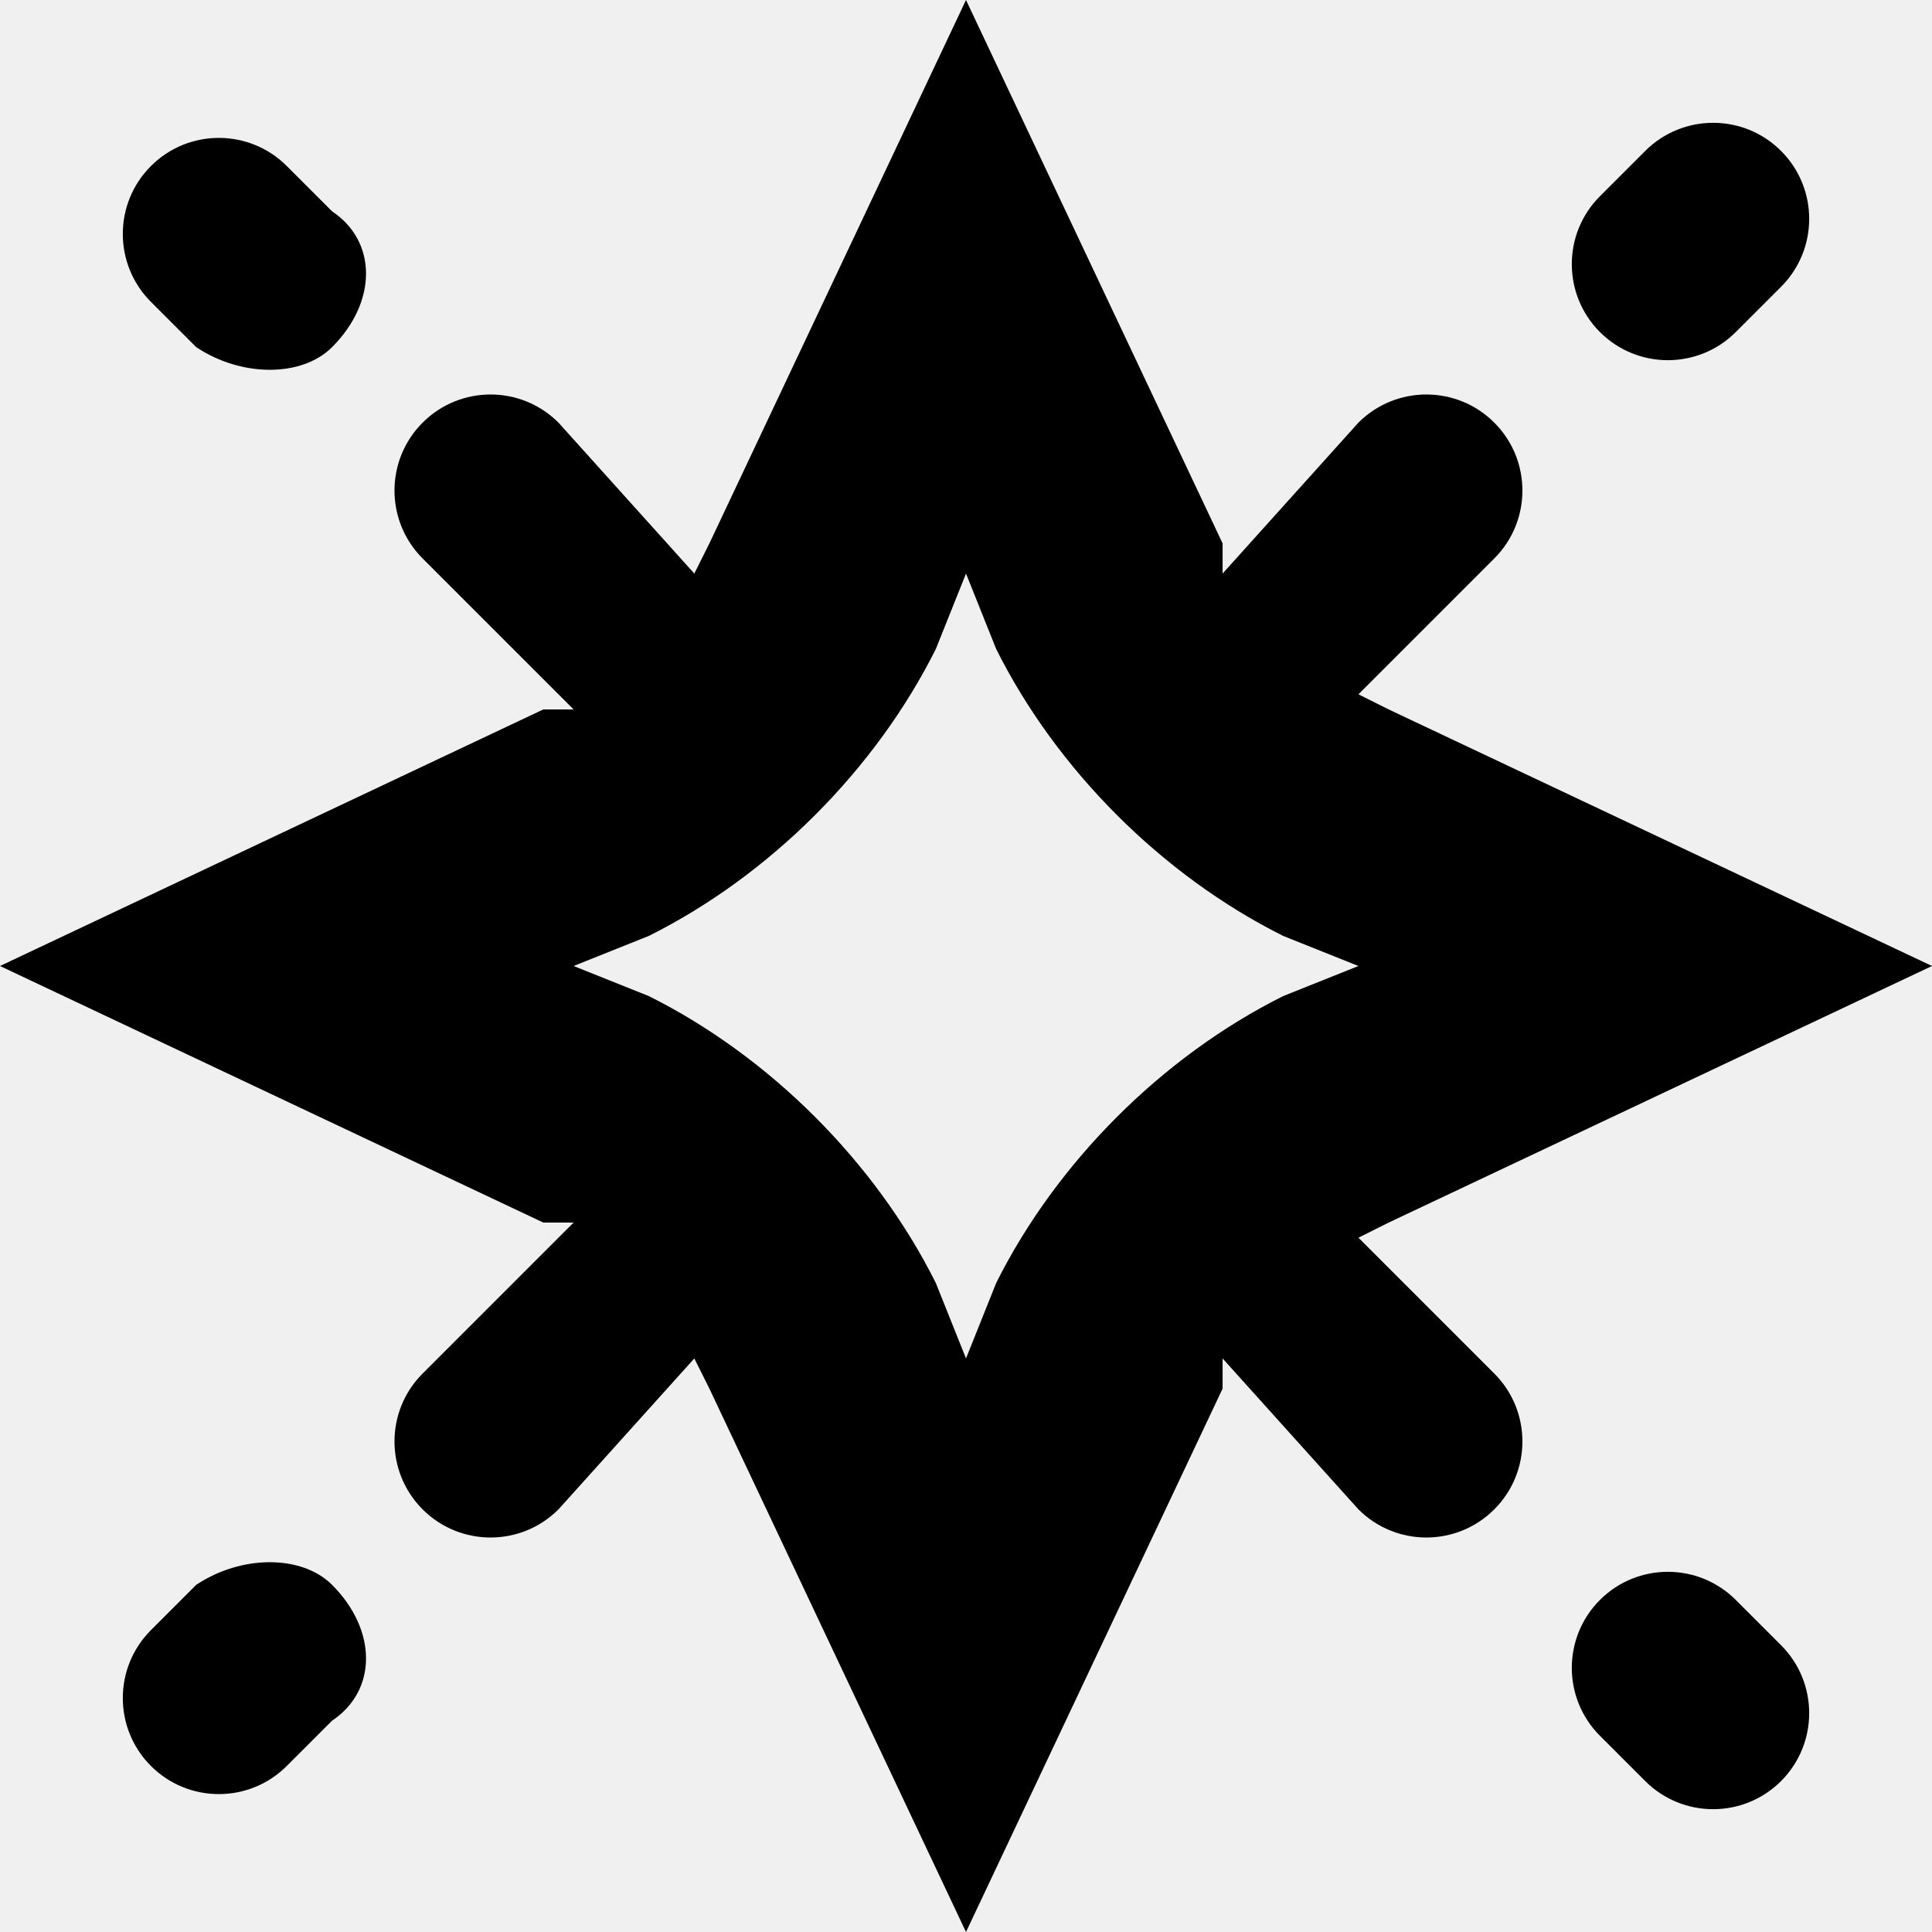
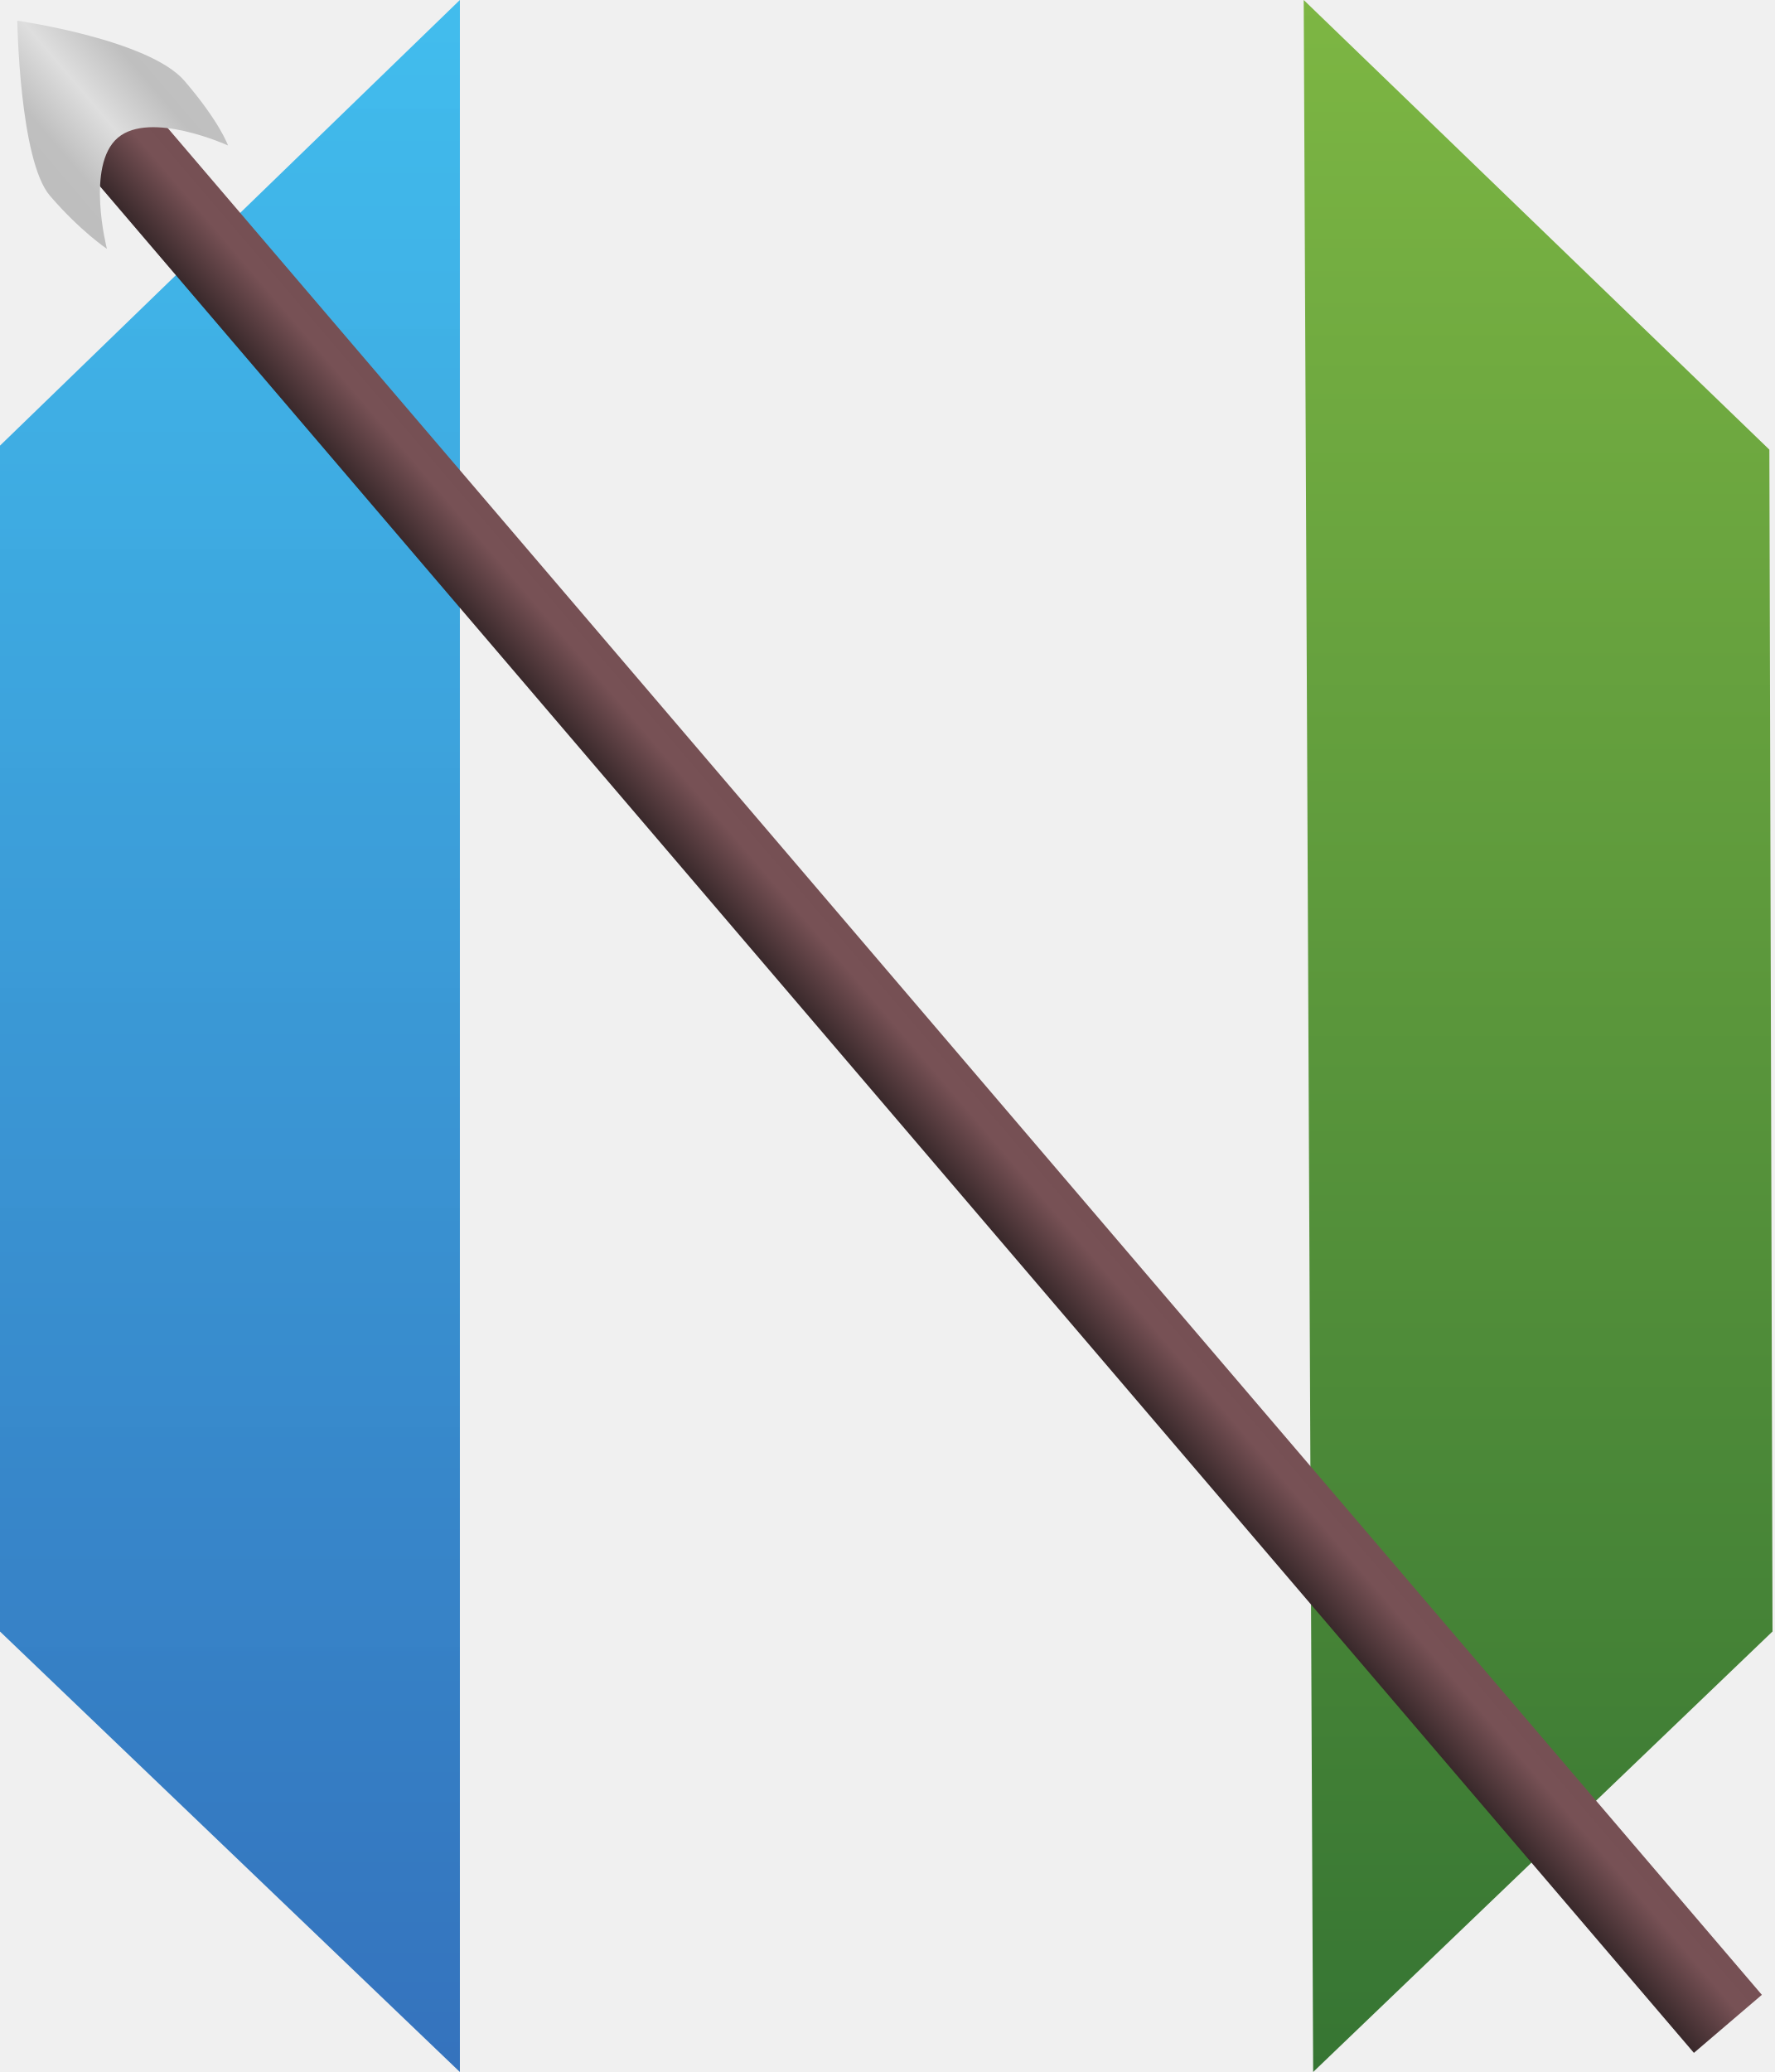
- <svg xmlns="http://www.w3.org/2000/svg" viewBox="0 0 128 128">
-   <path fill-rule="evenodd" d="M81 36 64 0 47 36l-1 2-9-10a6 6 0 0 0-9 9l10 10h-2L0 64l36 17h2L28 91a6 6 0 1 0 9 9l9-10 1 2 17 36 17-36v-2l9 10a6 6 0 1 0 9-9l-9-9 2-1 36-17-36-17-2-1 9-9a6 6 0 1 0-9-9l-9 10v-2Zm-17 2-2 5c-4 8-11 15-19 19l-5 2 5 2c8 4 15 11 19 19l2 5 2-5c4-8 11-15 19-19l5-2-5-2c-8-4-15-11-19-19l-2-5Z" clip-rule="evenodd" />
-   <path d="M118 19a6 6 0 0 0-9-9l-3 3a6 6 0 1 0 9 9l3-3Zm-96 4c-2 2-6 2-9 0l-3-3a6 6 0 1 1 9-9l3 3c3 2 3 6 0 9Zm0 82c-2-2-6-2-9 0l-3 3a6 6 0 1 0 9 9l3-3c3-2 3-6 0-9Zm96 4a6 6 0 0 1-9 9l-3-3a6 6 0 1 1 9-9l3 3Z" />
-   <style>path{fill:#000}@media (prefers-color-scheme:dark){path{fill:#fff}}</style>
+ <svg xmlns="http://www.w3.org/2000/svg" width="257" height="300" viewBox="0 0 257 300" fill="none">
+   <path fill-rule="evenodd" clip-rule="evenodd" d="M-1.77502e-07 64.521L66.595 1.83208e-07L66.595 300L-6.49874e-07 236.224L-1.77502e-07 64.521Z" fill="url(#paint0_linear_13_30)" />
+   <path fill-rule="evenodd" clip-rule="evenodd" d="M256.225 65.103L188.793 -1.86766e-07L190.16 300L256.681 236.217L256.225 65.103Z" fill="url(#paint1_linear_13_30)" />
+   <rect x="9.345" y="20.966" width="12.94" height="363.312" transform="rotate(-40.5 9.3445 20.9661)" fill="url(#paint2_linear_13_30)" />
+   <path d="M2.504 2.994C2.504 2.994 21.57 5.72 26.712 11.704C31.854 17.689 33.015 21.057 33.015 21.057C33.015 21.057 21.771 15.948 17.067 19.942C12.363 23.935 15.484 36.031 15.484 36.031C15.484 36.031 11.639 33.47 7.232 28.342C2.826 23.213 2.504 2.994 2.504 2.994Z" fill="url(#paint3_linear_13_30)" />
+   <defs>
+     <linearGradient id="paint0_linear_13_30" x1="33.297" y1="9.16041e-08" x2="33.297" y2="300" gradientUnits="userSpaceOnUse">
+       <stop stop-color="#16B0ED" stop-opacity="0.8" />
+       <stop offset="1" stop-color="#0F59B2" stop-opacity="0.837" />
+     </linearGradient>
+     <linearGradient id="paint1_linear_13_30" x1="222.737" y1="-9.33828e-08" x2="222.737" y2="300" gradientUnits="userSpaceOnUse">
+       <stop stop-color="#7DB643" />
+       <stop offset="1" stop-color="#367533" />
+     </linearGradient>
+     <linearGradient id="paint2_linear_13_30" x1="22.351" y1="229.986" x2="9.279" y2="229.986" gradientUnits="userSpaceOnUse">
+       <stop stop-color="#765054" />
+       <stop offset="0.328" stop-color="#775155" />
+       <stop offset="1" stop-color="#38282A" />
+     </linearGradient>
+     <linearGradient id="paint3_linear_13_30" x1="28.7" y1="9.182" x2="4.595" y2="29.769" gradientUnits="userSpaceOnUse">
+       <stop stop-color="#C2C2C2" />
+       <stop offset="0.226" stop-color="#BFBFBF" />
+       <stop offset="0.485" stop-color="#DEDEDE" />
+       <stop offset="0.738" stop-color="#BFBFBF" />
+       <stop offset="1" stop-color="#BDBDBD" />
+     </linearGradient>
+   </defs>
</svg>
